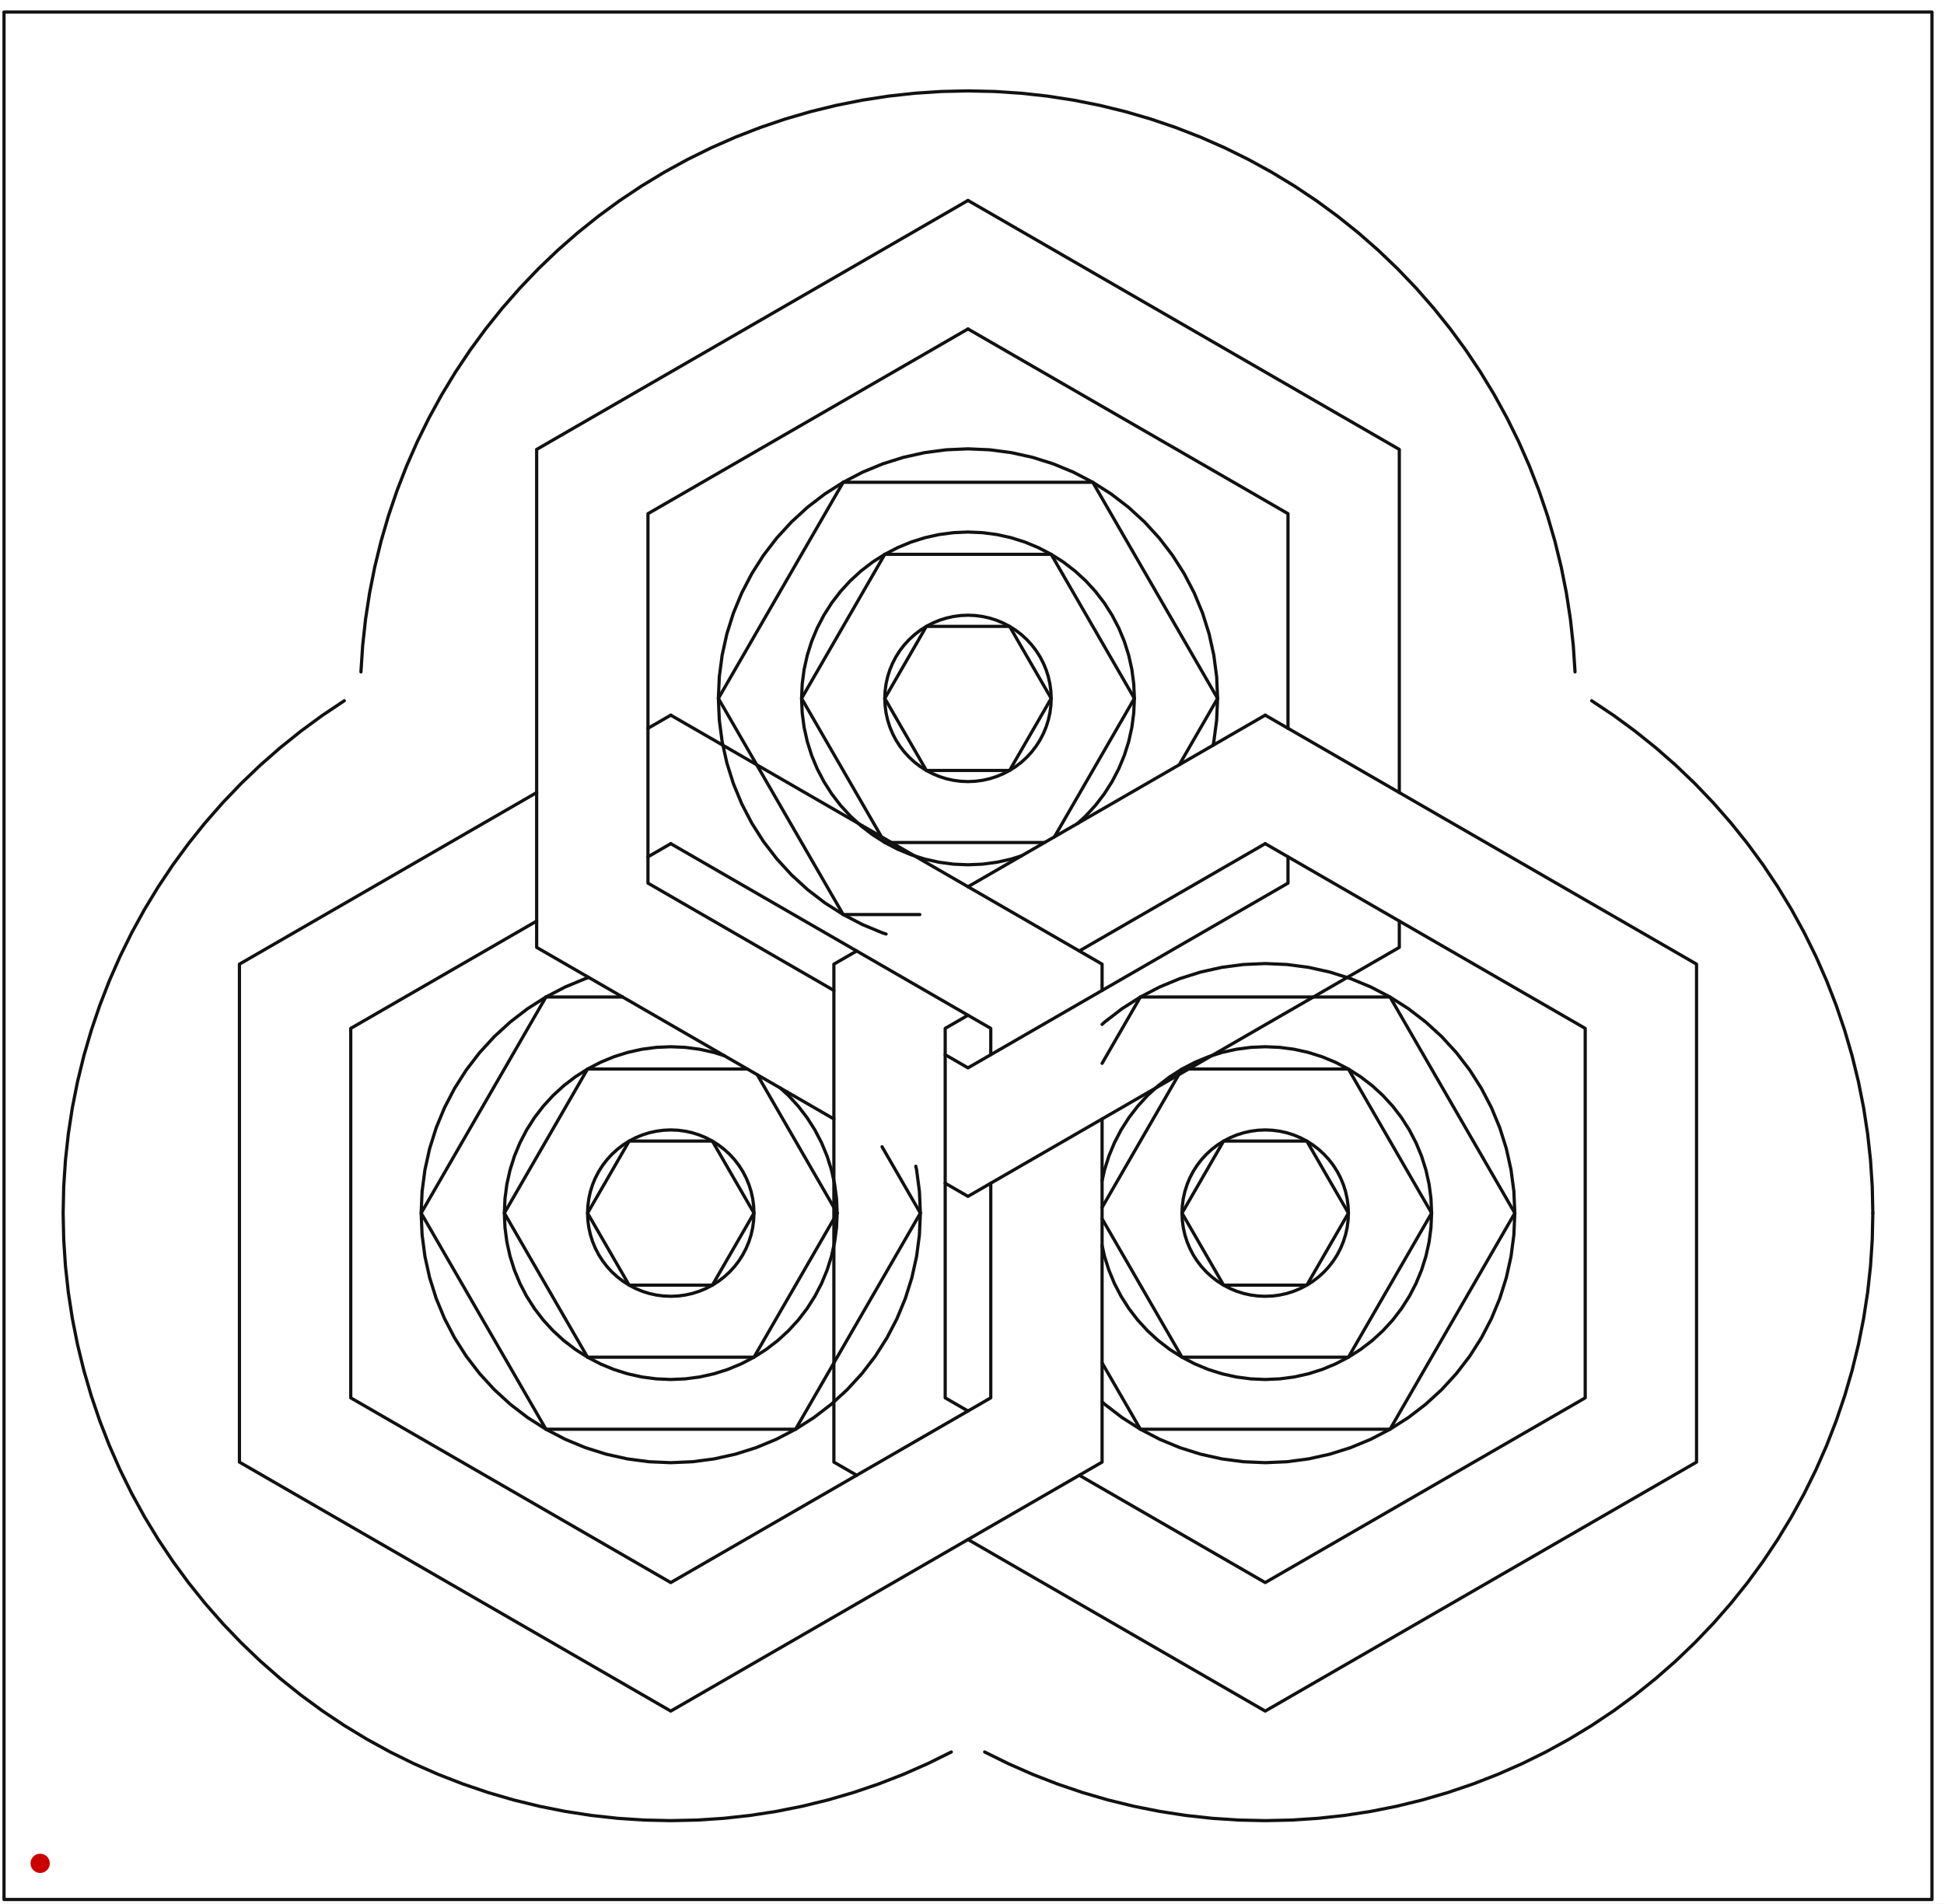
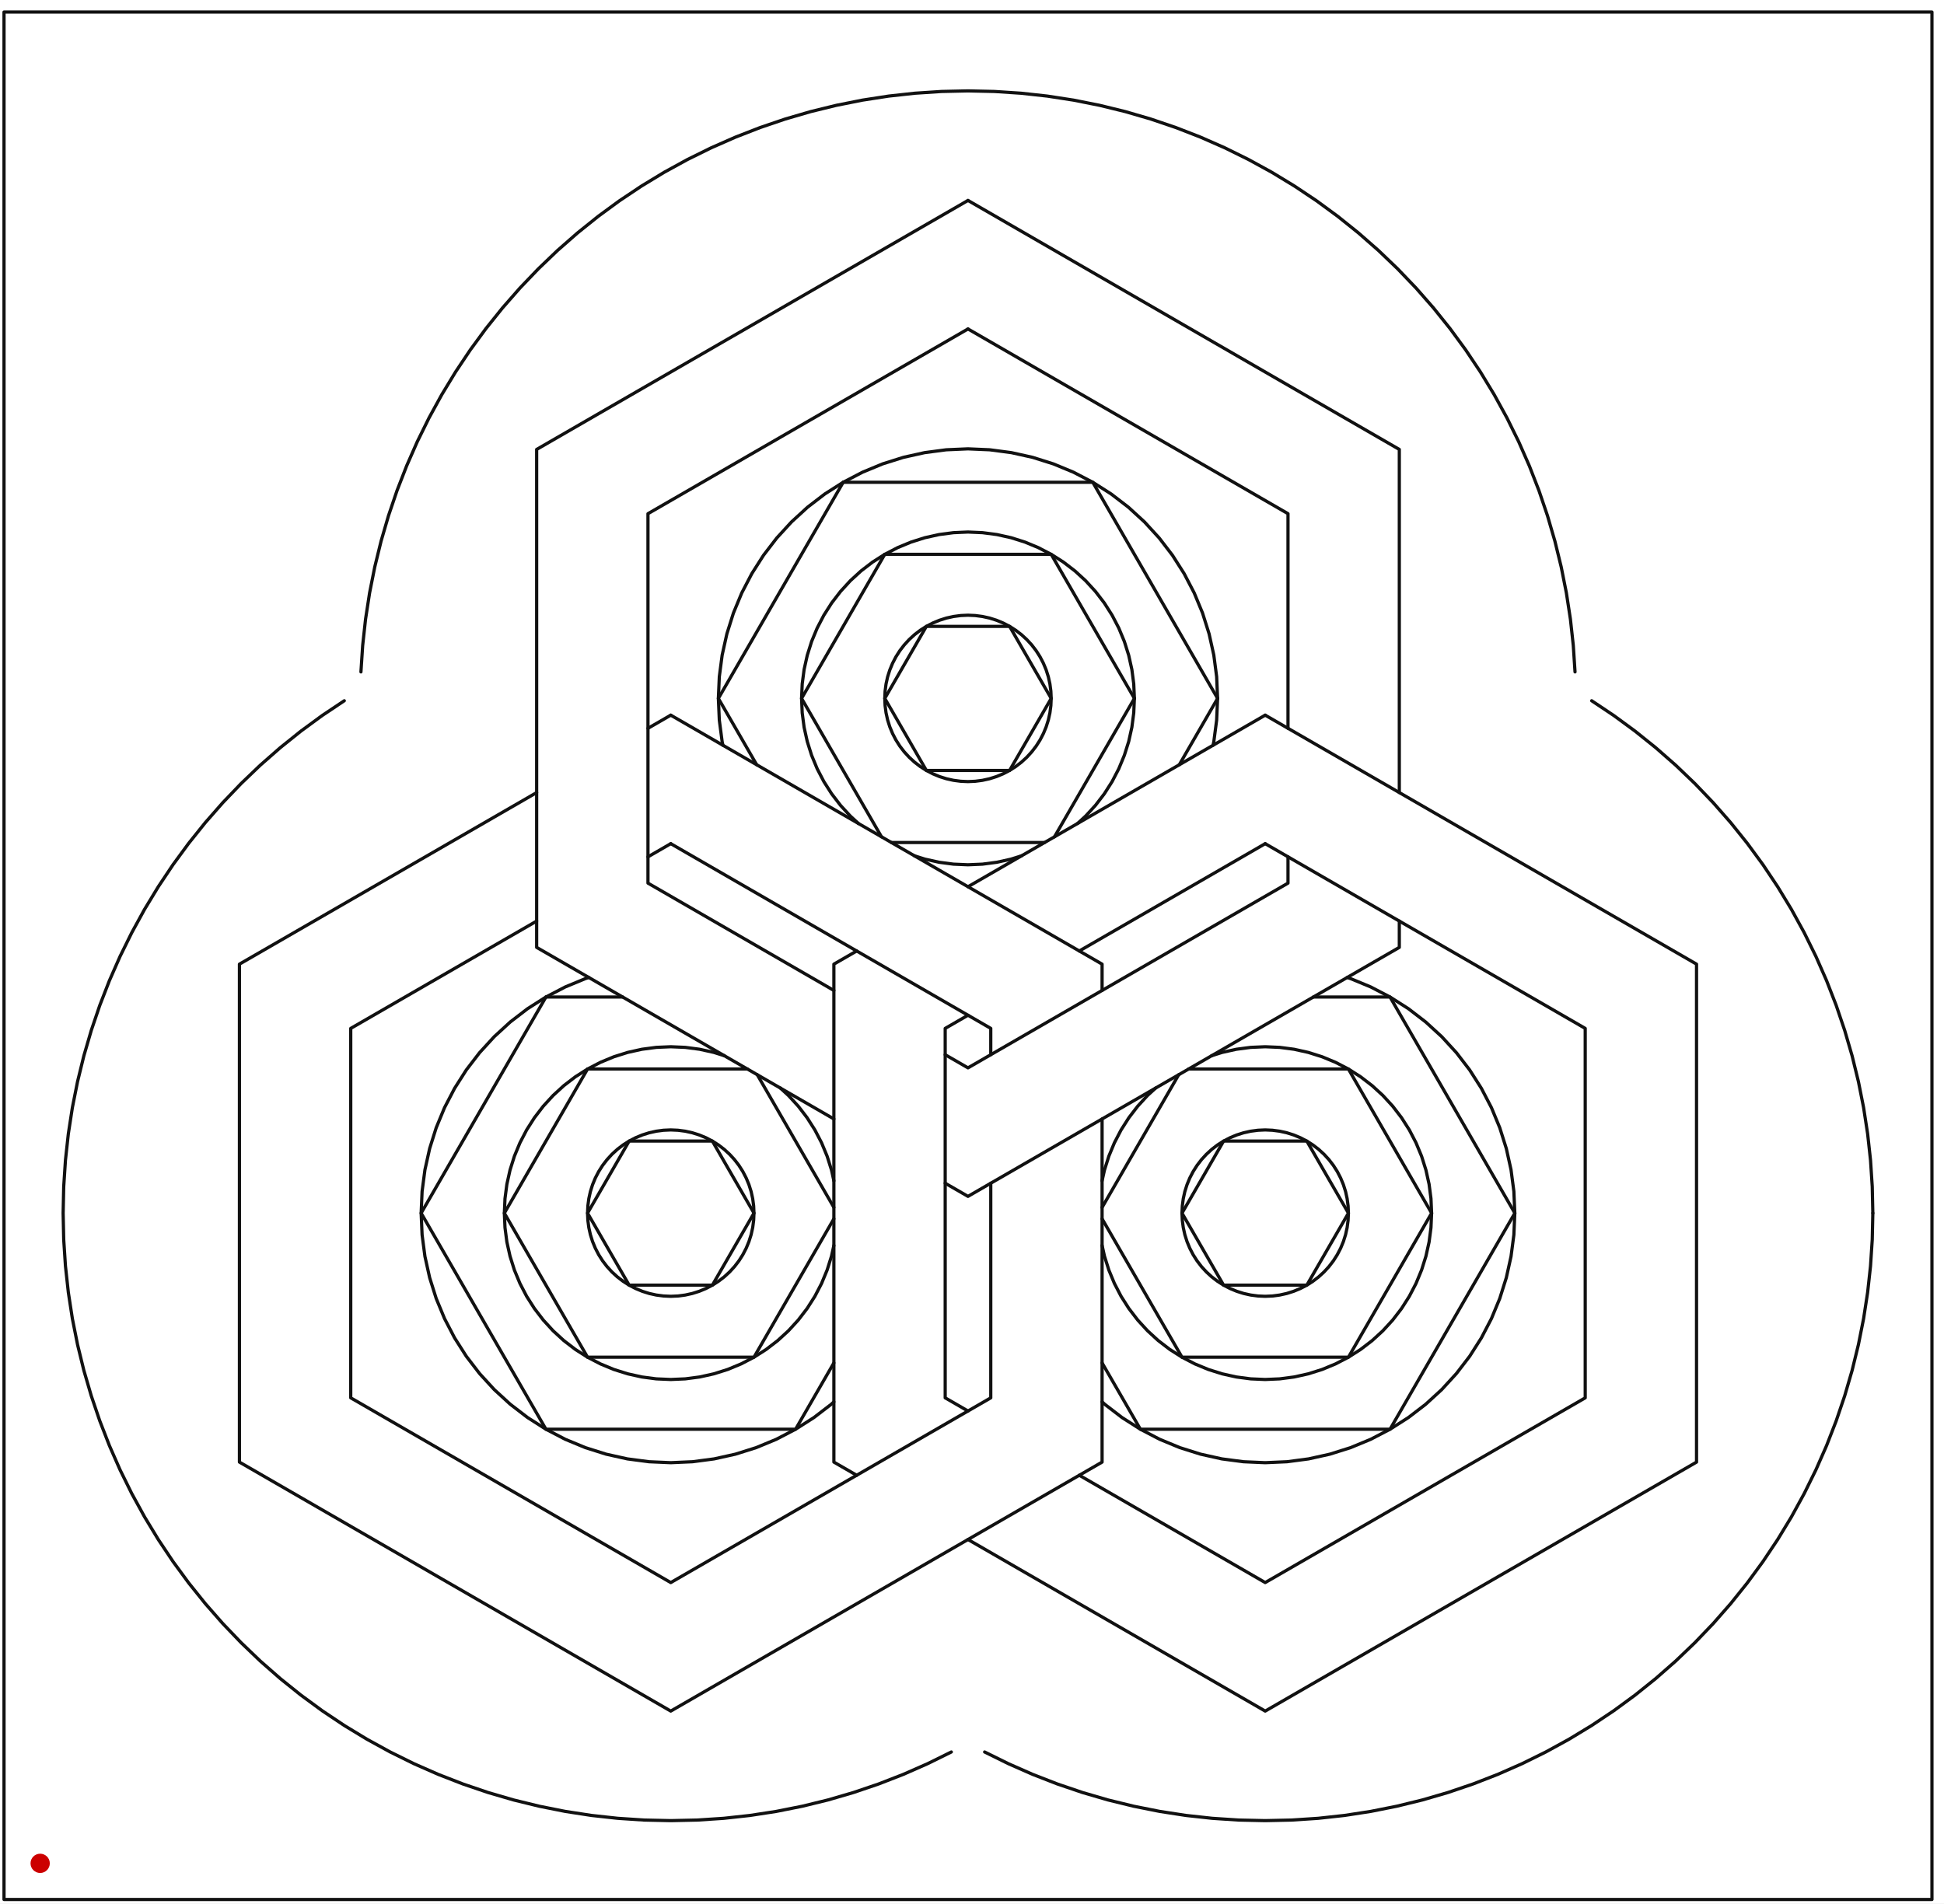
<svg xmlns="http://www.w3.org/2000/svg" width="242mm" height="237mm" viewBox="0 0 242 237">
  <rect width="242" height="237" fill="#fff" />
  <g fill="none" stroke="#111" stroke-width="0.4" stroke-linecap="round" stroke-linejoin="round">
    <polyline points="0.500,236.500 240.500,236.500 240.500,1.500 0.500,1.500 0.500,236.500" />
    <polyline points="120.500,24.957 66.806,55.957 66.806,117.957 103.806,139.319" />
    <polyline points="117.663,147.319 120.500,148.957 174.194,117.957 174.194,114.681" />
    <polyline points="174.194,98.681 174.194,55.957 120.500,24.957" />
    <polyline points="120.500,40.957 80.663,63.957 80.663,109.957 103.806,123.319" />
    <polyline points="117.663,131.319 120.500,132.957 160.337,109.957 160.337,106.681" />
    <polyline points="160.337,90.681 160.337,63.957 120.500,40.957" />
-     <polyline points="151.573,86.957 151.455,84.249 151.101,81.561 150.514,78.915 149.699,76.329 148.662,73.825 147.410,71.421 145.954,69.134 144.303,66.984 142.472,64.985 140.473,63.154 138.323,61.504 136.036,60.047 133.632,58.795 131.128,57.758 128.542,56.943 125.896,56.356 123.208,56.002 120.500,55.884 117.792,56.002 115.104,56.356 112.458,56.943 109.872,57.758 107.368,58.795 104.964,60.047 102.677,61.504 100.527,63.154 98.528,64.985 96.697,66.984 95.046,69.134 93.590,71.421 92.338,73.825 91.301,76.329 90.486,78.915 89.899,81.561 89.545,84.249 89.427,86.957 89.545,89.665 89.899,92.353 90.486,94.999 91.301,97.585 92.338,100.089 93.590,102.494 95.046,104.780 96.697,106.930 98.528,108.929 100.527,110.760 102.677,112.411 104.964,113.867 107.368,115.119 109.872,116.156 110.303,116.292" />
-     <polyline points="151.003,92.794 151.101,92.353 151.455,89.665 151.573,86.957" />
-     <polyline points="104.964,60.047 89.427,86.957 104.964,113.867 114.503,113.867" />
-     <polyline points="146.803,95.219 151.573,86.957 136.036,60.047 104.964,60.047" />
-     <polyline points="141.215,86.957 141.136,85.152 140.901,83.360 140.509,81.596 139.966,79.872 139.274,78.202 138.440,76.599 137.469,75.075 136.369,73.642 135.148,72.309 133.816,71.088 132.382,69.988 130.858,69.017 129.255,68.183 127.585,67.491 125.862,66.948 124.097,66.556 122.305,66.321 120.500,66.242 118.695,66.321 116.903,66.556 115.138,66.948 113.415,67.491 111.745,68.183 110.142,69.017 108.618,69.988 107.184,71.088 105.852,72.309 104.631,73.642 103.531,75.075 102.560,76.599 101.726,78.202 101.034,79.872 100.491,81.596 100.099,83.360 99.864,85.152 99.785,86.957 99.864,88.763 100.099,90.554 100.491,92.319 101.034,94.042 101.726,95.712 102.560,97.315 103.531,98.839 104.631,100.273 105.852,101.605 107.184,102.826 108.618,103.926 110.142,104.897 111.745,105.732 113.415,106.423 115.138,106.967 116.903,107.358 118.695,107.594 120.500,107.672 122.305,107.594 124.097,107.358 125.862,106.967 127.170,106.554" />
-     <polyline points="134.136,102.532 135.148,101.605 136.369,100.273 137.469,98.839 138.440,97.315 139.274,95.712 139.966,94.042 140.509,92.319 140.901,90.554 141.136,88.763 141.215,86.957" />
-     <polyline points="110.142,69.017 99.785,86.957 110.142,104.897 130.040,104.897" />
-     <polyline points="131.267,104.189 141.215,86.957 130.858,69.017 110.142,69.017" />
-     <polyline points="130.858,86.957 130.818,86.054 130.700,85.158 130.505,84.276 130.233,83.415 129.887,82.580 129.470,81.778 128.985,81.016 128.434,80.299 127.824,79.633 127.158,79.023 126.441,78.473 125.679,77.987 124.877,77.570 124.043,77.224 123.181,76.952 122.299,76.757 121.403,76.639 120.500,76.599 119.597,76.639 118.701,76.757 117.819,76.952 116.957,77.224 116.123,77.570 115.321,77.987 114.559,78.473 113.842,79.023 113.176,79.633 112.566,80.299 112.015,81.016 111.530,81.778 111.113,82.580 110.767,83.415 110.495,84.276 110.300,85.158 110.182,86.054 110.142,86.957 110.182,87.860 110.300,88.756 110.495,89.638 110.767,90.500 111.113,91.334 111.530,92.136 112.015,92.898 112.566,93.615 113.176,94.281 113.842,94.891 114.559,95.442 115.321,95.927 116.123,96.344 116.957,96.690 117.819,96.962 118.701,97.157 119.597,97.275 120.500,97.315 121.403,97.275 122.299,97.157 123.181,96.962 124.043,96.690 124.877,96.344 125.679,95.927 126.441,95.442 127.158,94.891 127.824,94.281 128.434,93.615 128.985,92.898 129.470,92.136 129.887,91.334 130.233,90.500 130.505,89.638 130.700,88.756 130.818,87.860 130.858,86.957" />
-     <polyline points="115.321,77.987 110.142,86.957 115.321,95.927 125.679,95.927 130.858,86.957 125.679,77.987 115.321,77.987" />
    <polyline points="83.500,89.043 80.663,90.681" />
    <polyline points="66.806,98.681 29.806,120.043 29.806,182.043 83.500,213.043 137.194,182.043 137.194,139.319" />
    <polyline points="137.194,123.319 137.194,120.043 83.500,89.043" />
    <polyline points="83.500,105.043 80.663,106.681" />
    <polyline points="66.806,114.681 43.663,128.043 43.663,174.043 83.500,197.043 123.337,174.043 123.337,147.319" />
    <polyline points="123.337,131.319 123.337,128.043 83.500,105.043" />
-     <polyline points="114.573,151.043 114.455,148.335 114.101,145.647 114.003,145.206" />
-     <polyline points="73.303,121.708 72.872,121.844 70.368,122.881 67.964,124.133 65.677,125.589 63.527,127.240 61.528,129.071 59.697,131.070 58.046,133.220 56.590,135.506 55.338,137.911 54.301,140.415 53.486,143.001 52.899,145.647 52.545,148.335 52.427,151.043 52.545,153.751 52.899,156.439 53.486,159.085 54.301,161.671 55.338,164.175 56.590,166.579 58.046,168.866 59.697,171.016 61.528,173.015 63.527,174.846 65.677,176.496 67.964,177.953 70.368,179.205 72.872,180.242 75.458,181.057 78.104,181.644 80.792,181.998 83.500,182.116 86.208,181.998 88.896,181.644 91.542,181.057 94.128,180.242 96.632,179.205 99.036,177.953 101.323,176.496 103.473,174.846 105.472,173.015 107.303,171.016 108.954,168.866 110.410,166.579 111.662,164.175 112.699,161.671 113.514,159.085 114.101,156.439 114.455,153.751 114.573,151.043" />
-     <polyline points="67.964,124.133 52.427,151.043 67.964,177.953 99.036,177.953 114.573,151.043 109.803,142.781" />
-     <polyline points="77.503,124.133 67.964,124.133" />
-     <polyline points="104.215,151.043 104.136,149.237 103.901,147.446 103.509,145.681 102.966,143.958 102.274,142.288 101.440,140.685 100.469,139.161 99.369,137.727 98.148,136.395 97.136,135.468" />
-     <polyline points="90.170,131.446 88.862,131.033 87.097,130.642 85.305,130.406 83.500,130.328 81.695,130.406 79.903,130.642 78.138,131.033 76.415,131.577 74.745,132.268 73.142,133.103 71.618,134.074 70.184,135.174 68.852,136.395 67.631,137.727 66.531,139.161 65.560,140.685 64.726,142.288 64.034,143.958 63.491,145.681 63.099,147.446 62.864,149.237 62.785,151.043 62.864,152.848 63.099,154.640 63.491,156.404 64.034,158.128 64.726,159.798 65.560,161.401 66.531,162.925 67.631,164.358 68.852,165.691 70.184,166.912 71.618,168.012 73.142,168.983 74.745,169.817 76.415,170.509 78.138,171.052 79.903,171.444 81.695,171.679 83.500,171.758 85.305,171.679 87.097,171.444 88.862,171.052 90.585,170.509 92.255,169.817 93.858,168.983 95.382,168.012 96.816,166.912 98.148,165.691 99.369,164.358 100.469,162.925 101.440,161.401 102.274,159.798 102.966,158.128 103.509,156.404 103.901,154.640 104.136,152.848 104.215,151.043" />
-     <polyline points="73.142,133.103 62.785,151.043 73.142,168.983 93.858,168.983 104.215,151.043 94.267,133.811" />
-     <polyline points="93.040,133.103 73.142,133.103" />
-     <polyline points="93.858,151.043 93.818,150.140 93.700,149.244 93.505,148.362 93.233,147.500 92.887,146.666 92.470,145.864 91.985,145.102 91.434,144.385 90.824,143.719 90.158,143.109 89.441,142.558 88.679,142.073 87.877,141.656 87.043,141.310 86.181,141.038 85.299,140.843 84.403,140.725 83.500,140.685 82.597,140.725 81.701,140.843 80.819,141.038 79.957,141.310 79.123,141.656 78.321,142.073 77.559,142.558 76.842,143.109 76.176,143.719 75.566,144.385 75.015,145.102 74.530,145.864 74.113,146.666 73.767,147.500 73.495,148.362 73.300,149.244 73.182,150.140 73.142,151.043 73.182,151.946 73.300,152.842 73.495,153.724 73.767,154.585 74.113,155.420 74.530,156.222 75.015,156.984 75.566,157.701 76.176,158.367 76.842,158.977 77.559,159.527 78.321,160.013 79.123,160.430 79.957,160.776 80.819,161.048 81.701,161.243 82.597,161.361 83.500,161.401 84.403,161.361 85.299,161.243 86.181,161.048 87.043,160.776 87.877,160.430 88.679,160.013 89.441,159.527 90.158,158.977 90.824,158.367 91.434,157.701 91.985,156.984 92.470,156.222 92.887,155.420 93.233,154.585 93.505,153.724 93.700,152.842 93.818,151.946 93.858,151.043" />
-     <polyline points="78.321,142.073 73.142,151.043 78.321,160.013 88.679,160.013 93.858,151.043 88.679,142.073 78.321,142.073" />
    <polyline points="157.500,89.043 120.500,110.405" />
    <polyline points="106.644,118.405 103.806,120.043 103.806,182.043 106.644,183.681" />
    <polyline points="120.500,191.681 157.500,213.043 211.194,182.043 211.194,120.043 157.500,89.043" />
    <polyline points="157.500,105.043 134.356,118.405" />
    <polyline points="120.500,126.405 117.663,128.043 117.663,174.043 120.500,175.681" />
    <polyline points="134.356,183.681 157.500,197.043 197.337,174.043 197.337,128.043 157.500,105.043" />
-     <polyline points="188.573,151.043 188.455,148.335 188.101,145.647 187.514,143.001 186.699,140.415 185.662,137.911 184.410,135.506 182.954,133.220 181.303,131.070 179.472,129.071 177.473,127.240 175.323,125.589 173.036,124.133 170.632,122.881 168.128,121.844 165.542,121.029 162.896,120.442 160.208,120.088 157.500,119.970 154.792,120.088 152.104,120.442 149.458,121.029 146.872,121.844 144.368,122.881 141.964,124.133 139.677,125.589 137.527,127.240 137.194,127.545" />
+     <polyline points="151.573,86.957 151.455,84.249 151.101,81.561 150.514,78.915 149.699,76.329 148.662,73.825 147.410,71.421 145.954,69.134 144.303,66.984 142.472,64.985 140.473,63.154 138.323,61.504 136.036,60.047 133.632,58.795 131.128,57.758 128.542,56.943 125.896,56.356 123.208,56.002 120.500,55.884 117.792,56.002 115.104,56.356 112.458,56.943 109.872,57.758 107.368,58.795 104.964,60.047 102.677,61.504 100.527,63.154 98.528,64.985 96.697,66.984 95.046,69.134 93.590,71.421 92.338,73.825 91.301,76.329 90.486,78.915 89.899,81.561 89.545,84.249 89.427,86.957 89.545,89.665 89.899,92.353 89.997,92.794" />
+     <polyline points="151.003,92.794 151.101,92.353 151.455,89.665 151.573,86.957" />
+     <polyline points="104.964,60.047 89.427,86.957 94.197,95.219" />
+     <polyline points="146.803,95.219 151.573,86.957 136.036,60.047 104.964,60.047" />
+     <polyline points="141.215,86.957 141.136,85.152 140.901,83.360 140.509,81.596 139.966,79.872 139.274,78.202 138.440,76.599 137.469,75.075 136.369,73.642 135.148,72.309 133.816,71.088 132.382,69.988 130.858,69.017 129.255,68.183 127.585,67.491 125.862,66.948 124.097,66.556 122.305,66.321 120.500,66.242 118.695,66.321 116.903,66.556 115.138,66.948 113.415,67.491 111.745,68.183 110.142,69.017 108.618,69.988 107.184,71.088 105.852,72.309 104.631,73.642 103.531,75.075 102.560,76.599 101.726,78.202 101.034,79.872 100.491,81.596 100.099,83.360 99.864,85.152 99.785,86.957 99.864,88.763 100.099,90.554 100.491,92.319 101.034,94.042 101.726,95.712 102.560,97.315 103.531,98.839 104.631,100.273 105.852,101.605 106.864,102.532" />
+     <polyline points="113.830,106.554 115.138,106.967 116.903,107.358 118.695,107.594 120.500,107.672 122.305,107.594 124.097,107.358 125.862,106.967 127.170,106.554" />
+     <polyline points="134.136,102.532 135.148,101.605 136.369,100.273 137.469,98.839 138.440,97.315 139.274,95.712 139.966,94.042 140.509,92.319 140.901,90.554 141.136,88.763 141.215,86.957" />
+     <polyline points="110.142,69.017 99.785,86.957 109.733,104.189" />
+     <polyline points="110.960,104.897 130.040,104.897" />
+     <polyline points="131.267,104.189 141.215,86.957 130.858,69.017 110.142,69.017" />
+     <polyline points="130.858,86.957 130.818,86.054 130.700,85.158 130.505,84.276 130.233,83.415 129.887,82.580 129.470,81.778 128.985,81.016 128.434,80.299 127.824,79.633 127.158,79.023 126.441,78.473 125.679,77.987 124.877,77.570 124.043,77.224 123.181,76.952 122.299,76.757 121.403,76.639 120.500,76.599 119.597,76.639 118.701,76.757 117.819,76.952 116.957,77.224 116.123,77.570 115.321,77.987 114.559,78.473 113.842,79.023 113.176,79.633 112.566,80.299 112.015,81.016 111.530,81.778 111.113,82.580 110.767,83.415 110.495,84.276 110.300,85.158 110.182,86.054 110.142,86.957 110.182,87.860 110.300,88.756 110.495,89.638 110.767,90.500 111.113,91.334 111.530,92.136 112.015,92.898 112.566,93.615 113.176,94.281 113.842,94.891 114.559,95.442 115.321,95.927 116.123,96.344 116.957,96.690 117.819,96.962 118.701,97.157 119.597,97.275 120.500,97.315 121.403,97.275 122.299,97.157 123.181,96.962 124.043,96.690 124.877,96.344 125.679,95.927 126.441,95.442 127.158,94.891 127.824,94.281 128.434,93.615 128.985,92.898 129.470,92.136 129.887,91.334 130.233,90.500 130.505,89.638 130.700,88.756 130.818,87.860 130.858,86.957" />
+     <polyline points="115.321,77.987 110.142,86.957 115.321,95.927 125.679,95.927 130.858,86.957 125.679,77.987 115.321,77.987" />
+     <polyline points="73.303,121.708 72.872,121.844 70.368,122.881 67.964,124.133 65.677,125.589 63.527,127.240 61.528,129.071 59.697,131.070 58.046,133.220 56.590,135.506 55.338,137.911 54.301,140.415 53.486,143.001 52.899,145.647 52.545,148.335 52.427,151.043 52.545,153.751 52.899,156.439 53.486,159.085 54.301,161.671 55.338,164.175 56.590,166.579 58.046,168.866 59.697,171.016 61.528,173.015 63.527,174.846 65.677,176.496 67.964,177.953 70.368,179.205 72.872,180.242 75.458,181.057 78.104,181.644 80.792,181.998 83.500,182.116 86.208,181.998 88.896,181.644 91.542,181.057 94.128,180.242 96.632,179.205 99.036,177.953 101.323,176.496 103.473,174.846 103.806,174.541" />
+     <polyline points="67.964,124.133 52.427,151.043 67.964,177.953 99.036,177.953 103.806,169.691" />
+     <polyline points="77.503,124.133 67.964,124.133" />
+     <polyline points="103.806,147.021 103.509,145.681 102.966,143.958 102.274,142.288 101.440,140.685 100.469,139.161 99.369,137.727 98.148,136.395 97.136,135.468" />
+     <polyline points="90.170,131.446 88.862,131.033 87.097,130.642 85.305,130.406 83.500,130.328 81.695,130.406 79.903,130.642 78.138,131.033 76.415,131.577 74.745,132.268 73.142,133.103 71.618,134.074 70.184,135.174 68.852,136.395 67.631,137.727 66.531,139.161 65.560,140.685 64.726,142.288 64.034,143.958 63.491,145.681 63.099,147.446 62.864,149.237 62.785,151.043 62.864,152.848 63.099,154.640 63.491,156.404 64.034,158.128 64.726,159.798 65.560,161.401 66.531,162.925 67.631,164.358 68.852,165.691 70.184,166.912 71.618,168.012 73.142,168.983 74.745,169.817 76.415,170.509 78.138,171.052 79.903,171.444 81.695,171.679 83.500,171.758 85.305,171.679 87.097,171.444 88.862,171.052 90.585,170.509 92.255,169.817 93.858,168.983 95.382,168.012 96.816,166.912 98.148,165.691 99.369,164.358 100.469,162.925 101.440,161.401 102.274,159.798 102.966,158.128 103.509,156.404 103.806,155.065" />
+     <polyline points="73.142,133.103 62.785,151.043 73.142,168.983 93.858,168.983 103.806,151.751" />
+     <polyline points="103.806,150.335 94.267,133.811" />
+     <polyline points="93.040,133.103 73.142,133.103" />
+     <polyline points="93.858,151.043 93.818,150.140 93.700,149.244 93.505,148.362 93.233,147.500 92.887,146.666 92.470,145.864 91.985,145.102 91.434,144.385 90.824,143.719 90.158,143.109 89.441,142.558 88.679,142.073 87.877,141.656 87.043,141.310 86.181,141.038 85.299,140.843 84.403,140.725 83.500,140.685 82.597,140.725 81.701,140.843 80.819,141.038 79.957,141.310 79.123,141.656 78.321,142.073 77.559,142.558 76.842,143.109 76.176,143.719 75.566,144.385 75.015,145.102 74.530,145.864 74.113,146.666 73.767,147.500 73.495,148.362 73.300,149.244 73.182,150.140 73.142,151.043 73.182,151.946 73.300,152.842 73.495,153.724 73.767,154.585 74.113,155.420 74.530,156.222 75.015,156.984 75.566,157.701 76.176,158.367 76.842,158.977 77.559,159.527 78.321,160.013 79.123,160.430 79.957,160.776 80.819,161.048 81.701,161.243 82.597,161.361 83.500,161.401 84.403,161.361 85.299,161.243 86.181,161.048 87.043,160.776 87.877,160.430 88.679,160.013 89.441,159.527 90.158,158.977 90.824,158.367 91.434,157.701 91.985,156.984 92.470,156.222 92.887,155.420 93.233,154.585 93.505,153.724 93.700,152.842 93.818,151.946 93.858,151.043" />
+     <polyline points="78.321,142.073 73.142,151.043 78.321,160.013 88.679,160.013 93.858,151.043 88.679,142.073 78.321,142.073" />
+     <polyline points="188.573,151.043 188.455,148.335 188.101,145.647 187.514,143.001 186.699,140.415 185.662,137.911 184.410,135.506 182.954,133.220 181.303,131.070 179.472,129.071 177.473,127.240 175.323,125.589 173.036,124.133 170.632,122.881 168.128,121.844 167.697,121.708" />
    <polyline points="137.194,174.541 137.527,174.846 139.677,176.496 141.964,177.953 144.368,179.205 146.872,180.242 149.458,181.057 152.104,181.644 154.792,181.998 157.500,182.116 160.208,181.998 162.896,181.644 165.542,181.057 168.128,180.242 170.632,179.205 173.036,177.953 175.323,176.496 177.473,174.846 179.472,173.015 181.303,171.016 182.954,168.866 184.410,166.579 185.662,164.175 186.699,161.671 187.514,159.085 188.101,156.439 188.455,153.751 188.573,151.043" />
-     <polyline points="141.964,124.133 137.194,132.395" />
-     <polyline points="137.194,169.691 141.964,177.953 173.036,177.953 188.573,151.043 173.036,124.133 141.964,124.133" />
-     <polyline points="178.215,151.043 178.136,149.237 177.901,147.446 177.509,145.681 176.966,143.958 176.274,142.288 175.440,140.685 174.469,139.161 173.369,137.727 172.148,136.395 170.816,135.174 169.382,134.074 167.858,133.103 166.255,132.268 164.585,131.577 162.862,131.033 161.097,130.642 159.305,130.406 157.500,130.328 155.695,130.406 153.903,130.642 152.138,131.033 150.415,131.577 148.745,132.268 147.142,133.103 145.618,134.074 144.184,135.174 142.852,136.395 141.631,137.727 140.531,139.161 139.560,140.685 138.726,142.288 138.034,143.958 137.491,145.681 137.194,147.021" />
+     <polyline points="137.194,169.691 141.964,177.953 173.036,177.953 188.573,151.043 173.036,124.133 163.497,124.133" />
+     <polyline points="178.215,151.043 178.136,149.237 177.901,147.446 177.509,145.681 176.966,143.958 176.274,142.288 175.440,140.685 174.469,139.161 173.369,137.727 172.148,136.395 170.816,135.174 169.382,134.074 167.858,133.103 166.255,132.268 164.585,131.577 162.862,131.033 161.097,130.642 159.305,130.406 157.500,130.328 155.695,130.406 153.903,130.642 152.138,131.033 150.830,131.446" />
+     <polyline points="143.864,135.468 142.852,136.395 141.631,137.727 140.531,139.161 139.560,140.685 138.726,142.288 138.034,143.958 137.491,145.681 137.194,147.021" />
    <polyline points="137.194,155.065 137.491,156.404 138.034,158.128 138.726,159.798 139.560,161.401 140.531,162.925 141.631,164.358 142.852,165.691 144.184,166.912 145.618,168.012 147.142,168.983 148.745,169.817 150.415,170.509 152.138,171.052 153.903,171.444 155.695,171.679 157.500,171.758 159.305,171.679 161.097,171.444 162.862,171.052 164.585,170.509 166.255,169.817 167.858,168.983 169.382,168.012 170.816,166.912 172.148,165.691 173.369,164.358 174.469,162.925 175.440,161.401 176.274,159.798 176.966,158.128 177.509,156.404 177.901,154.640 178.136,152.848 178.215,151.043" />
-     <polyline points="147.142,133.103 137.194,150.335" />
-     <polyline points="137.194,151.751 147.142,168.983 167.858,168.983 178.215,151.043 167.858,133.103 147.142,133.103" />
+     <polyline points="146.733,133.811 137.194,150.335" />
+     <polyline points="137.194,151.751 147.142,168.983 167.858,168.983 178.215,151.043 167.858,133.103 147.960,133.103" />
    <polyline points="167.858,151.043 167.818,150.140 167.700,149.244 167.505,148.362 167.233,147.500 166.887,146.666 166.470,145.864 165.985,145.102 165.434,144.385 164.824,143.719 164.158,143.109 163.441,142.558 162.679,142.073 161.877,141.656 161.043,141.310 160.181,141.038 159.299,140.843 158.403,140.725 157.500,140.685 156.597,140.725 155.701,140.843 154.819,141.038 153.957,141.310 153.123,141.656 152.321,142.073 151.559,142.558 150.842,143.109 150.176,143.719 149.566,144.385 149.015,145.102 148.530,145.864 148.113,146.666 147.767,147.500 147.495,148.362 147.300,149.244 147.182,150.140 147.142,151.043 147.182,151.946 147.300,152.842 147.495,153.724 147.767,154.585 148.113,155.420 148.530,156.222 149.015,156.984 149.566,157.701 150.176,158.367 150.842,158.977 151.559,159.527 152.321,160.013 153.123,160.430 153.957,160.776 154.819,161.048 155.701,161.243 156.597,161.361 157.500,161.401 158.403,161.361 159.299,161.243 160.181,161.048 161.043,160.776 161.877,160.430 162.679,160.013 163.441,159.527 164.158,158.977 164.824,158.367 165.434,157.701 165.985,156.984 166.470,156.222 166.887,155.420 167.233,154.585 167.505,153.724 167.700,152.842 167.818,151.946 167.858,151.043" />
    <polyline points="152.321,142.073 147.142,151.043 152.321,160.013 162.679,160.013 167.858,151.043 162.679,142.073 152.321,142.073" />
    <polyline points="196.068,83.658 195.852,80.365 195.493,77.084 194.991,73.822 194.347,70.586 193.563,67.380 192.639,64.212 191.578,61.087 190.382,58.011 189.053,54.990 187.593,52.030 186.006,49.137 184.294,46.316 182.461,43.572 180.509,40.910 178.444,38.337 176.268,35.855 173.986,33.472 171.602,31.189 169.120,29.013 166.547,26.948 163.885,24.996 161.141,23.163 158.320,21.451 155.427,19.864 152.467,18.404 149.446,17.075 146.370,15.879 143.245,14.818 140.077,13.894 136.871,13.110 133.635,12.466 130.373,11.964 127.092,11.605 123.799,11.389 120.500,11.317 117.201,11.389 113.908,11.605 110.627,11.964 107.365,12.466 104.129,13.110 100.923,13.894 97.755,14.818 94.630,15.879 91.554,17.075 88.533,18.404 85.573,19.864 82.680,21.451 79.859,23.163 77.115,24.996 74.453,26.948 71.880,29.013 69.398,31.189 67.014,33.472 64.732,35.855 62.556,38.337 60.491,40.910 58.539,43.572 56.706,46.316 54.994,49.137 53.407,52.030 51.947,54.990 50.618,58.011 49.422,61.087 48.361,64.212 47.437,67.380 46.653,70.586 46.009,73.822 45.507,77.084 45.148,80.365 44.932,83.658" />
    <polyline points="42.859,87.249 40.115,89.082 37.453,91.034 34.880,93.099 32.398,95.275 30.014,97.557 27.732,99.941 25.556,102.422 23.491,104.996 21.539,107.658 19.706,110.402 17.994,113.223 16.407,116.116 14.947,119.076 13.618,122.097 12.422,125.173 11.361,128.298 10.437,131.466 9.653,134.671 9.009,137.908 8.507,141.170 8.148,144.450 7.932,147.744 7.860,151.043 7.932,154.342 8.148,157.635 8.507,160.916 9.009,164.178 9.653,167.414 10.437,170.620 11.361,173.788 12.422,176.913 13.618,179.989 14.947,183.010 16.407,185.970 17.994,188.863 19.706,191.684 21.539,194.428 23.491,197.090 25.556,199.663 27.732,202.145 30.014,204.528 32.398,206.811 34.880,208.987 37.453,211.052 40.115,213.004 42.859,214.837 45.680,216.549 48.573,218.136 51.533,219.596 54.554,220.925 57.630,222.121 60.755,223.182 63.923,224.106 67.129,224.890 70.365,225.534 73.627,226.036 76.908,226.395 80.201,226.611 83.500,226.683 86.799,226.611 90.092,226.395 93.373,226.036 96.635,225.534 99.871,224.890 103.077,224.106 106.245,223.182 109.370,222.121 112.446,220.925 115.467,219.596 118.427,218.136" />
    <polyline points="233.140,151.043 233.068,147.744 232.852,144.450 232.493,141.170 231.991,137.908 231.347,134.671 230.563,131.466 229.639,128.298 228.578,125.173 227.382,122.097 226.053,119.076 224.593,116.116 223.006,113.223 221.294,110.402 219.461,107.658 217.509,104.996 215.444,102.422 213.268,99.941 210.986,97.557 208.602,95.275 206.120,93.099 203.547,91.034 200.885,89.082 198.141,87.249" />
    <polyline points="122.573,218.136 125.533,219.596 128.554,220.925 131.630,222.121 134.755,223.182 137.923,224.106 141.129,224.890 144.365,225.534 147.627,226.036 150.908,226.395 154.201,226.611 157.500,226.683 160.799,226.611 164.092,226.395 167.373,226.036 170.635,225.534 173.871,224.890 177.077,224.106 180.245,223.182 183.370,222.121 186.446,220.925 189.467,219.596 192.427,218.136 195.320,216.549 198.141,214.837 200.885,213.004 203.547,211.052 206.120,208.987 208.602,206.811 210.986,204.528 213.268,202.145 215.444,199.663 217.509,197.090 219.461,194.428 221.294,191.684 223.006,188.863 224.593,185.970 226.053,183.010 227.382,179.989 228.578,176.913 229.639,173.788 230.563,170.620 231.347,167.414 231.991,164.178 232.493,160.916 232.852,157.635 233.068,154.342 233.140,151.043" />
  </g>
  <circle cx="5" cy="232" r="1.2" fill="#c00" />
</svg>
